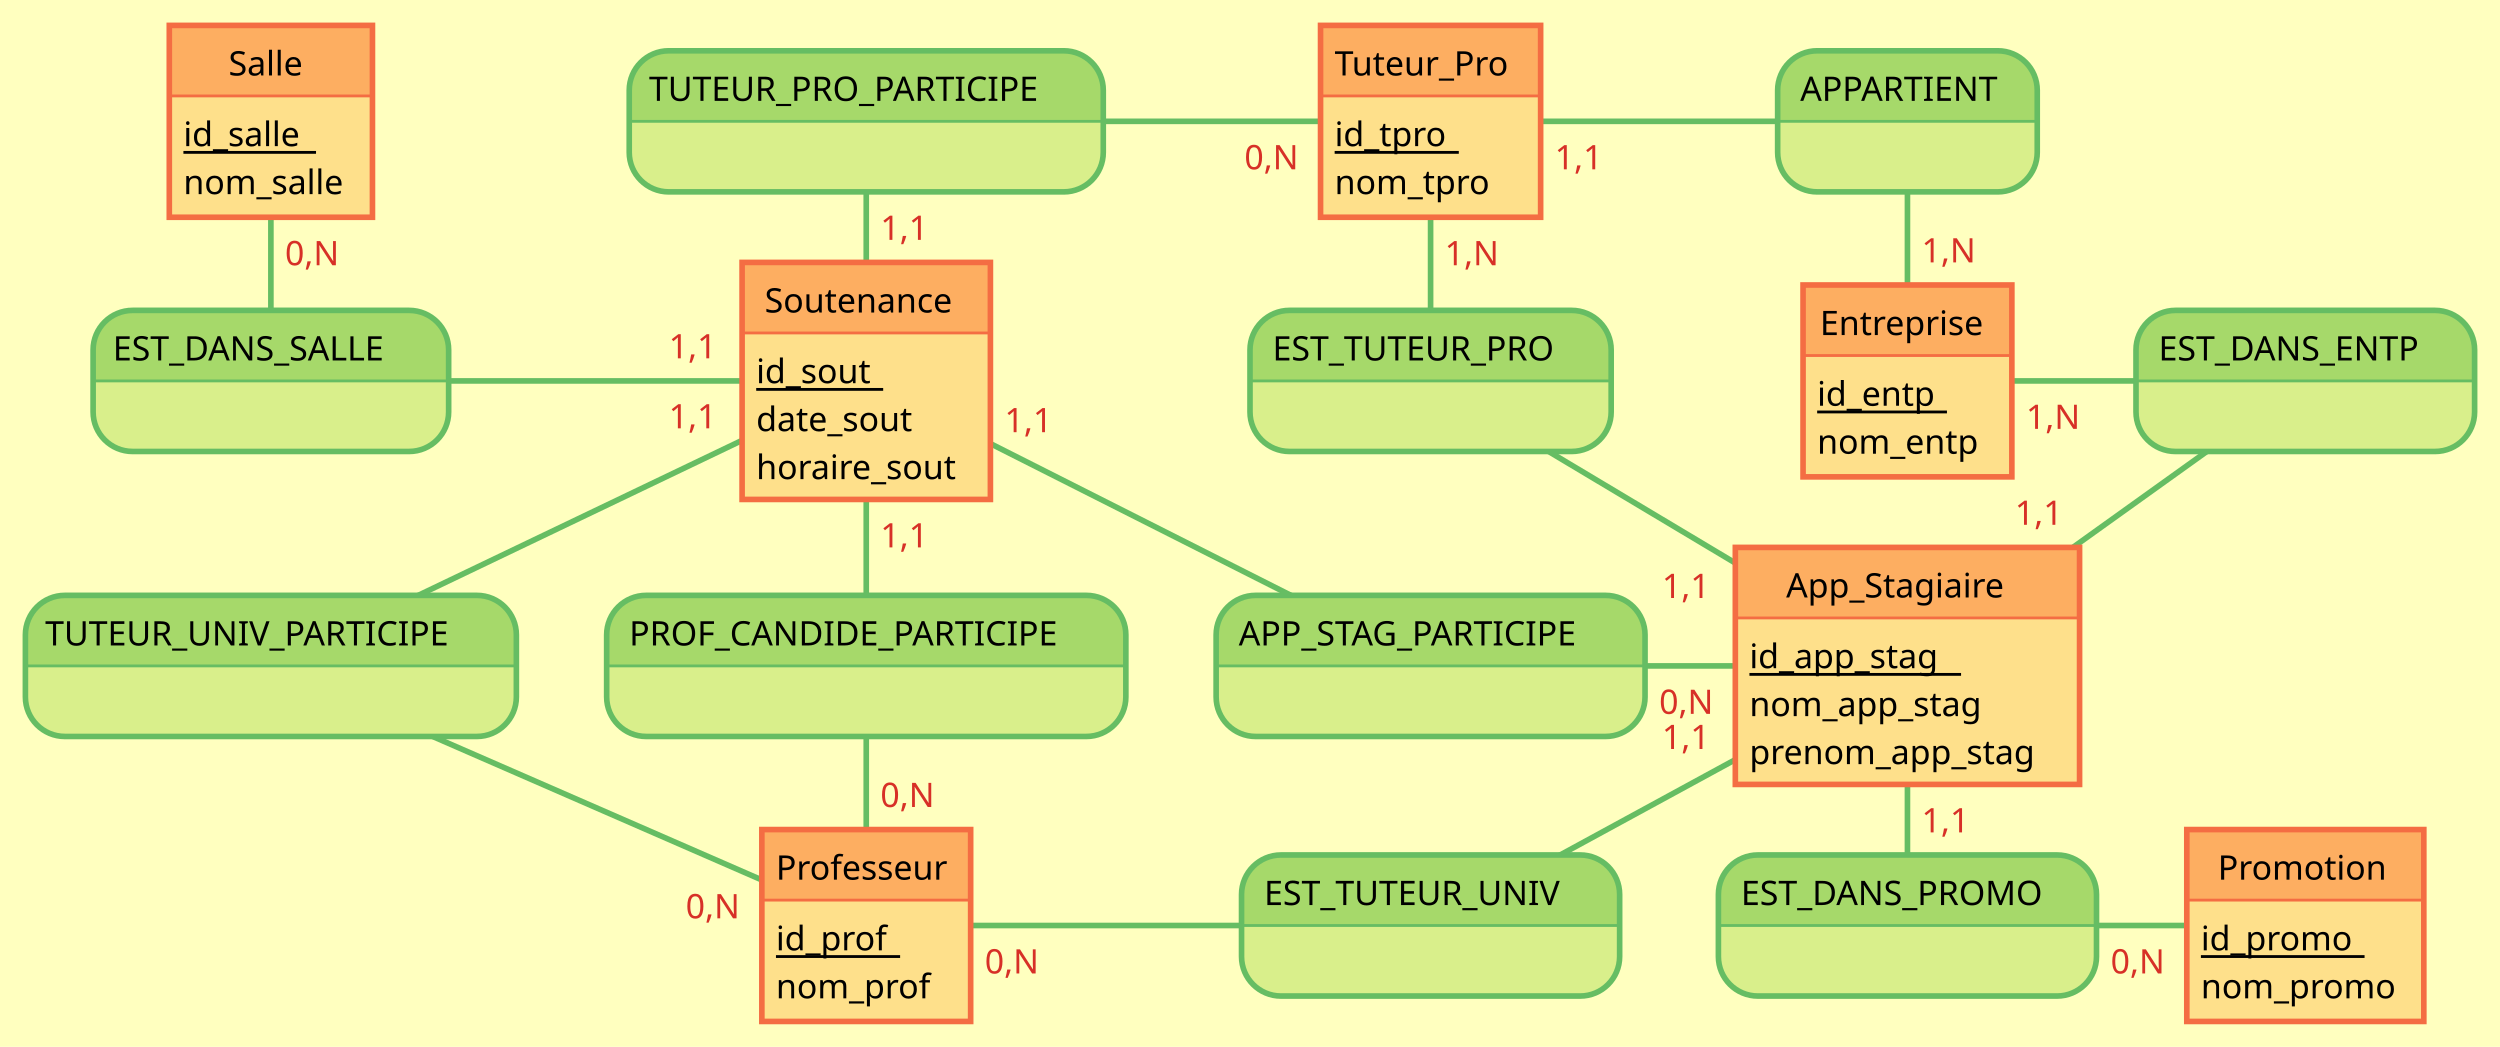
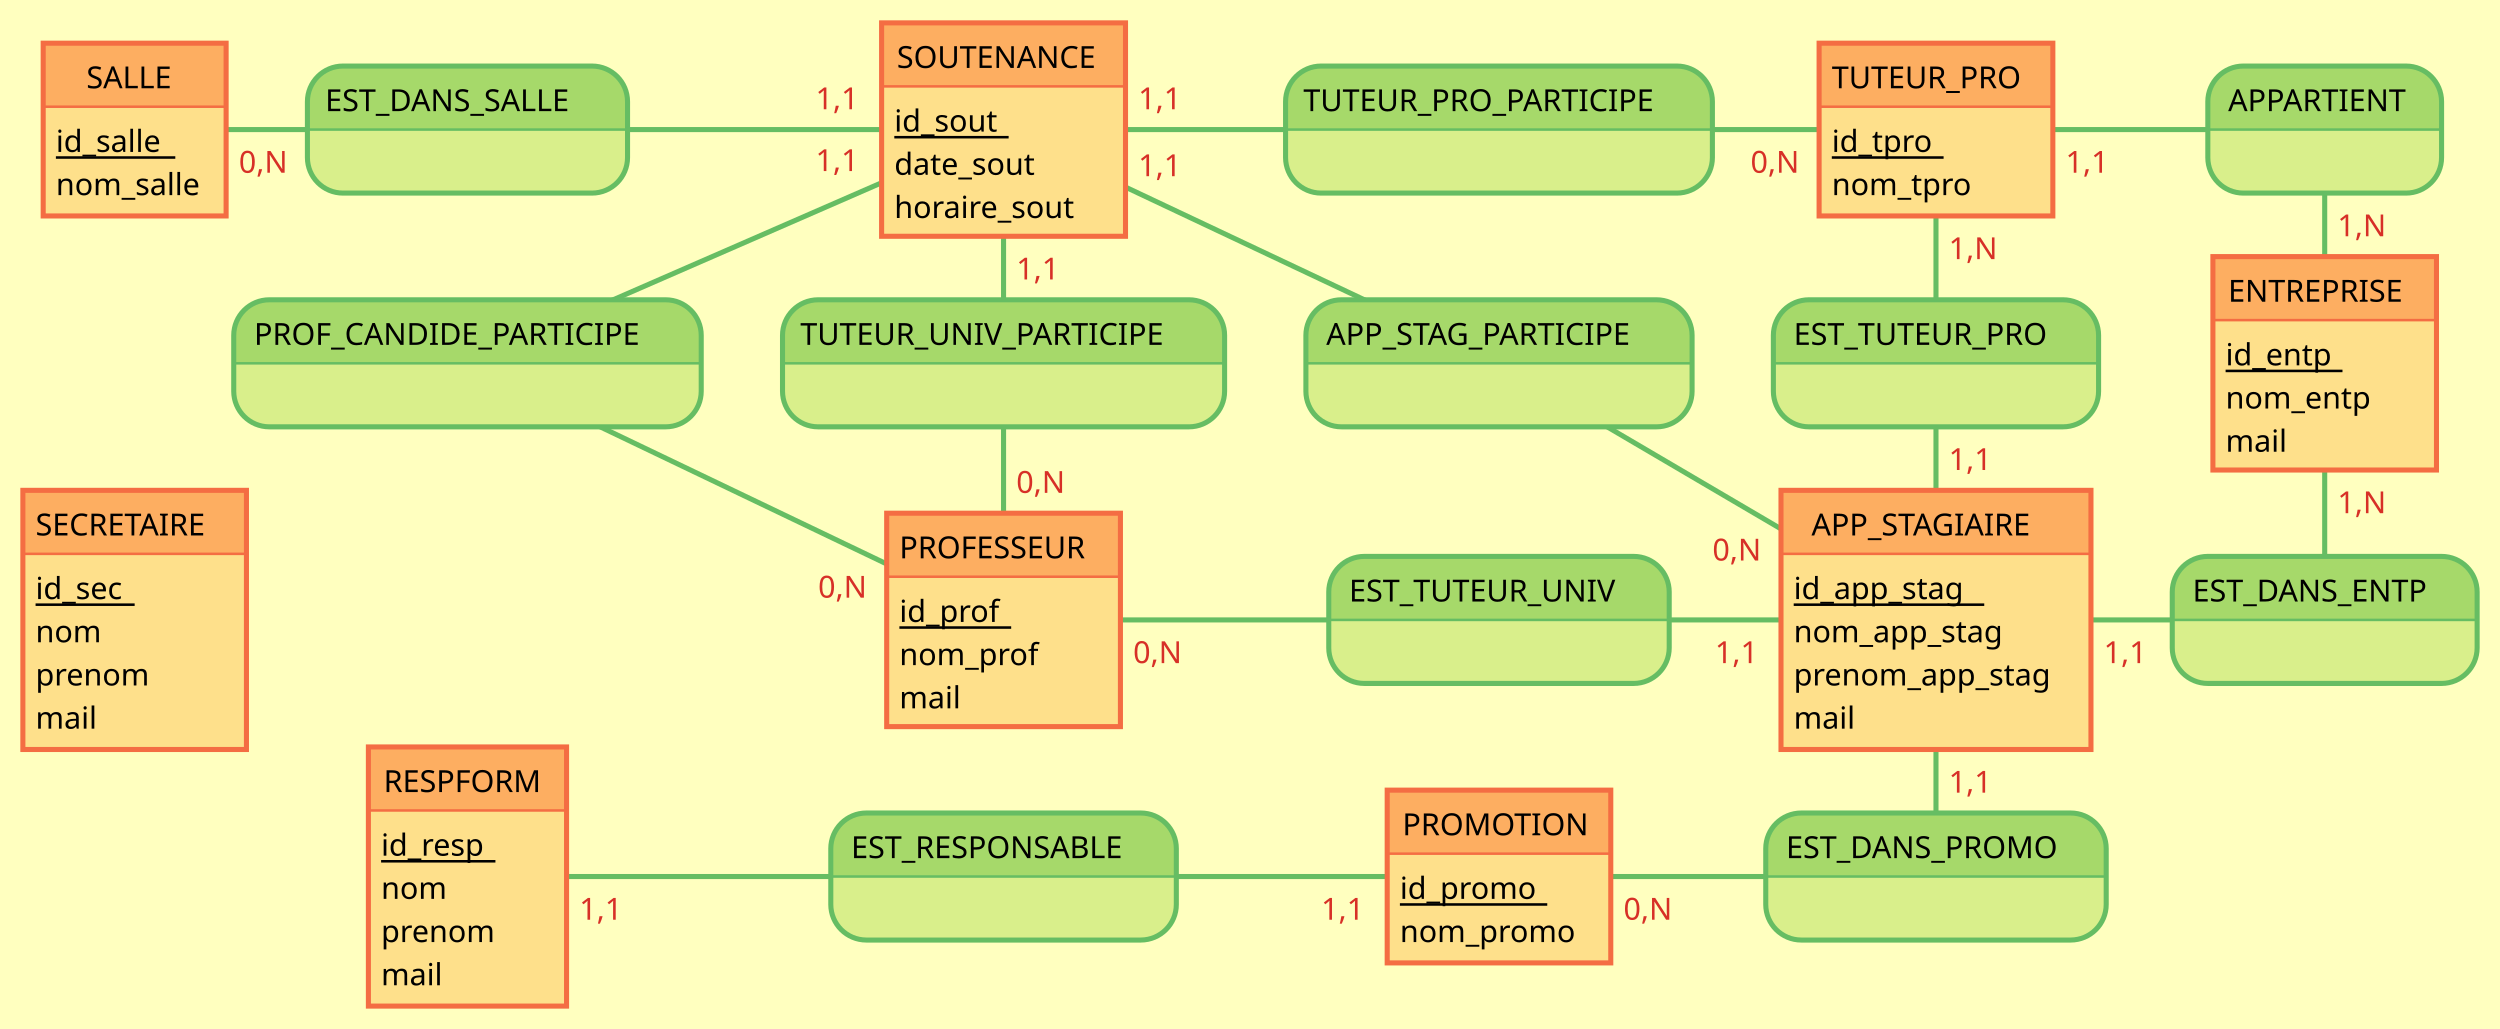
- <svg xmlns="http://www.w3.org/2000/svg" width="886" height="371" viewBox="0 0 886 371">
-   <rect x="0" y="0" width="886" height="371" fill="#ffffbf" stroke="none" stroke-width="0" />
-   <g>
-     <line x1="507" y1="43" x2="307" y2="43" stroke="#66bd63" stroke-width="2" />
-     <line x1="307" y1="135" x2="307" y2="43" stroke="#66bd63" stroke-width="2" />
-     <g>
-       <path d="M377 18 a14 14 90 0 1 14 14 V43 h-168 V32 a14 14 90 0 1 14 -14" fill="#a6d96a" stroke="#a6d96a" stroke-width="0" />
-       <path d="M391 43 v11 a14 14 90 0 1 -14 14 H237 a14 14 90 0 1 -14 -14 V43 H168" fill="#d9ef8b" stroke="#d9ef8b" stroke-width="0" />
-       <rect x="223" y="18" width="168" height="50" fill="none" rx="14" stroke="#66bd63" stroke-width="2" />
-       <line x1="223" y1="43" x2="391" y2="43" stroke="#66bd63" stroke-width="1" />
-       <text x="230" y="35.75" fill="#000000" font-family="Verdana" font-size="12">TUTEUR_PRO_PARTICIPE</text>
-     </g>
-     <text x="441" y="60" fill="#d73027" font-family="Verdana" font-size="12">0,N</text>
-     <text x="312" y="85" fill="#d73027" font-family="Verdana" font-size="12">1,1</text>
-   </g>
-   <g>
-     <line x1="507" y1="43" x2="676" y2="43" stroke="#66bd63" stroke-width="2" />
-     <line x1="676" y1="135" x2="676" y2="43" stroke="#66bd63" stroke-width="2" />
-     <g>
-       <path d="M708 18 a14 14 90 0 1 14 14 V43 h-92 V32 a14 14 90 0 1 14 -14" fill="#a6d96a" stroke="#a6d96a" stroke-width="0" />
-       <path d="M722 43 v11 a14 14 90 0 1 -14 14 H644 a14 14 90 0 1 -14 -14 V43 H92" fill="#d9ef8b" stroke="#d9ef8b" stroke-width="0" />
-       <rect x="630" y="18" width="92" height="50" fill="none" rx="14" stroke="#66bd63" stroke-width="2" />
-       <line x1="630" y1="43" x2="722" y2="43" stroke="#66bd63" stroke-width="1" />
-       <text x="638" y="35.75" fill="#000000" font-family="Verdana" font-size="12">APPARTIENT</text>
-     </g>
-     <text x="551" y="60" fill="#d73027" font-family="Verdana" font-size="12">1,1</text>
-     <text x="681" y="93" fill="#d73027" font-family="Verdana" font-size="12">1,N</text>
-   </g>
-   <g>
-     <line x1="307" y1="135" x2="96" y2="135" stroke="#66bd63" stroke-width="2" />
-     <line x1="96" y1="43" x2="96" y2="135" stroke="#66bd63" stroke-width="2" />
-     <g>
-       <path d="M145 110 a14 14 90 0 1 14 14 V135 h-126 V124 a14 14 90 0 1 14 -14" fill="#a6d96a" stroke="#a6d96a" stroke-width="0" />
-       <path d="M159 135 v11 a14 14 90 0 1 -14 14 H47 a14 14 90 0 1 -14 -14 V135 H126" fill="#d9ef8b" stroke="#d9ef8b" stroke-width="0" />
-       <rect x="33" y="110" width="126" height="50" fill="none" rx="14" stroke="#66bd63" stroke-width="2" />
-       <line x1="33" y1="135" x2="159" y2="135" stroke="#66bd63" stroke-width="1" />
-       <text x="40" y="127.75" fill="#000000" font-family="Verdana" font-size="12">EST_DANS_SALLE</text>
-     </g>
-     <text x="237" y="127" fill="#d73027" font-family="Verdana" font-size="12">1,1</text>
-     <text x="101" y="94" fill="#d73027" font-family="Verdana" font-size="12">0,N</text>
-   </g>
-   <g>
-     <line x1="676" y1="236" x2="507" y2="135" stroke="#66bd63" stroke-width="2" />
-     <line x1="507" y1="43" x2="507" y2="135" stroke="#66bd63" stroke-width="2" />
-     <g>
-       <path d="M557 110 a14 14 90 0 1 14 14 V135 h-128 V124 a14 14 90 0 1 14 -14" fill="#a6d96a" stroke="#a6d96a" stroke-width="0" />
-       <path d="M571 135 v11 a14 14 90 0 1 -14 14 H457 a14 14 90 0 1 -14 -14 V135 H128" fill="#d9ef8b" stroke="#d9ef8b" stroke-width="0" />
-       <rect x="443" y="110" width="128" height="50" fill="none" rx="14" stroke="#66bd63" stroke-width="2" />
-       <line x1="443" y1="135" x2="571" y2="135" stroke="#66bd63" stroke-width="1" />
-       <text x="451" y="127.75" fill="#000000" font-family="Verdana" font-size="12">EST_TUTEUR_PRO</text>
-     </g>
-     <text x="589" y="211.92" fill="#d73027" font-family="Verdana" font-size="12">1,1</text>
-     <text x="512" y="94" fill="#d73027" font-family="Verdana" font-size="12">1,N</text>
-   </g>
-   <g>
-     <line x1="676" y1="236" x2="817" y2="135" stroke="#66bd63" stroke-width="2" />
-     <line x1="676" y1="135" x2="817" y2="135" stroke="#66bd63" stroke-width="2" />
-     <g>
-       <path d="M863 110 a14 14 90 0 1 14 14 V135 h-120 V124 a14 14 90 0 1 14 -14" fill="#a6d96a" stroke="#a6d96a" stroke-width="0" />
-       <path d="M877 135 v11 a14 14 90 0 1 -14 14 H771 a14 14 90 0 1 -14 -14 V135 H120" fill="#d9ef8b" stroke="#d9ef8b" stroke-width="0" />
-       <rect x="757" y="110" width="120" height="50" fill="none" rx="14" stroke="#66bd63" stroke-width="2" />
-       <line x1="757" y1="135" x2="877" y2="135" stroke="#66bd63" stroke-width="1" />
-       <text x="765" y="127.75" fill="#000000" font-family="Verdana" font-size="12">EST_DANS_ENTP</text>
-     </g>
-     <text x="714.07" y="186" fill="#d73027" font-family="Verdana" font-size="12">1,1</text>
-     <text x="718" y="152" fill="#d73027" font-family="Verdana" font-size="12">1,N</text>
-   </g>
-   <g>
-     <line x1="307" y1="328" x2="96" y2="236" stroke="#66bd63" stroke-width="2" />
-     <line x1="307" y1="135" x2="96" y2="236" stroke="#66bd63" stroke-width="2" />
-     <g>
-       <path d="M169 211 a14 14 90 0 1 14 14 V236 h-174 V225 a14 14 90 0 1 14 -14" fill="#a6d96a" stroke="#a6d96a" stroke-width="0" />
-       <path d="M183 236 v11 a14 14 90 0 1 -14 14 H23 a14 14 90 0 1 -14 -14 V236 H174" fill="#d9ef8b" stroke="#d9ef8b" stroke-width="0" />
-       <rect x="9" y="211" width="174" height="50" fill="none" rx="14" stroke="#66bd63" stroke-width="2" />
-       <line x1="9" y1="236" x2="183" y2="236" stroke="#66bd63" stroke-width="1" />
-       <text x="16" y="228.75" fill="#000000" font-family="Verdana" font-size="12">TUTEUR_UNIV_PARTICIPE</text>
-     </g>
-     <text x="243" y="325.45" fill="#d73027" font-family="Verdana" font-size="12">0,N</text>
-     <text x="237" y="151.81" fill="#d73027" font-family="Verdana" font-size="12">1,1</text>
-   </g>
-   <g>
-     <line x1="307" y1="328" x2="307" y2="236" stroke="#66bd63" stroke-width="2" />
-     <line x1="307" y1="135" x2="307" y2="236" stroke="#66bd63" stroke-width="2" />
-     <g>
-       <path d="M385 211 a14 14 90 0 1 14 14 V236 h-184 V225 a14 14 90 0 1 14 -14" fill="#a6d96a" stroke="#a6d96a" stroke-width="0" />
-       <path d="M399 236 v11 a14 14 90 0 1 -14 14 H229 a14 14 90 0 1 -14 -14 V236 H184" fill="#d9ef8b" stroke="#d9ef8b" stroke-width="0" />
-       <rect x="215" y="211" width="184" height="50" fill="none" rx="14" stroke="#66bd63" stroke-width="2" />
-       <line x1="215" y1="236" x2="399" y2="236" stroke="#66bd63" stroke-width="1" />
-       <text x="223" y="228.75" fill="#000000" font-family="Verdana" font-size="12">PROF_CANDIDE_PARTICIPE</text>
-     </g>
-     <text x="312" y="286" fill="#d73027" font-family="Verdana" font-size="12">0,N</text>
-     <text x="312" y="194" fill="#d73027" font-family="Verdana" font-size="12">1,1</text>
-   </g>
-   <g>
-     <line x1="676" y1="236" x2="507" y2="236" stroke="#66bd63" stroke-width="2" />
-     <line x1="307" y1="135" x2="507" y2="236" stroke="#66bd63" stroke-width="2" />
-     <g>
-       <path d="M569 211 a14 14 90 0 1 14 14 V236 h-152 V225 a14 14 90 0 1 14 -14" fill="#a6d96a" stroke="#a6d96a" stroke-width="0" />
-       <path d="M583 236 v11 a14 14 90 0 1 -14 14 H445 a14 14 90 0 1 -14 -14 V236 H152" fill="#d9ef8b" stroke="#d9ef8b" stroke-width="0" />
-       <rect x="431" y="211" width="152" height="50" fill="none" rx="14" stroke="#66bd63" stroke-width="2" />
-       <line x1="431" y1="236" x2="583" y2="236" stroke="#66bd63" stroke-width="1" />
-       <text x="439" y="228.75" fill="#000000" font-family="Verdana" font-size="12">APP_STAG_PARTICIPE</text>
-     </g>
-     <text x="588" y="253" fill="#d73027" font-family="Verdana" font-size="12">0,N</text>
-     <text x="356" y="153.17" fill="#d73027" font-family="Verdana" font-size="12">1,1</text>
-   </g>
-   <g>
-     <line x1="307" y1="328" x2="507" y2="328" stroke="#66bd63" stroke-width="2" />
-     <line x1="676" y1="236" x2="507" y2="328" stroke="#66bd63" stroke-width="2" />
-     <g>
-       <path d="M560 303 a14 14 90 0 1 14 14 V328 h-134 V317 a14 14 90 0 1 14 -14" fill="#a6d96a" stroke="#a6d96a" stroke-width="0" />
-       <path d="M574 328 v11 a14 14 90 0 1 -14 14 H454 a14 14 90 0 1 -14 -14 V328 H134" fill="#d9ef8b" stroke="#d9ef8b" stroke-width="0" />
-       <rect x="440" y="303" width="134" height="50" fill="none" rx="14" stroke="#66bd63" stroke-width="2" />
-       <line x1="440" y1="328" x2="574" y2="328" stroke="#66bd63" stroke-width="1" />
-       <text x="448" y="320.75" fill="#000000" font-family="Verdana" font-size="12">EST_TUTEUR_UNIV</text>
-     </g>
-     <text x="349" y="345" fill="#d73027" font-family="Verdana" font-size="12">0,N</text>
-     <text x="589" y="265.45" fill="#d73027" font-family="Verdana" font-size="12">1,1</text>
-   </g>
-   <g>
-     <line x1="676" y1="236" x2="676" y2="328" stroke="#66bd63" stroke-width="2" />
-     <line x1="817" y1="328" x2="676" y2="328" stroke="#66bd63" stroke-width="2" />
-     <g>
-       <path d="M729 303 a14 14 90 0 1 14 14 V328 h-134 V317 a14 14 90 0 1 14 -14" fill="#a6d96a" stroke="#a6d96a" stroke-width="0" />
-       <path d="M743 328 v11 a14 14 90 0 1 -14 14 H623 a14 14 90 0 1 -14 -14 V328 H134" fill="#d9ef8b" stroke="#d9ef8b" stroke-width="0" />
-       <rect x="609" y="303" width="134" height="50" fill="none" rx="14" stroke="#66bd63" stroke-width="2" />
-       <line x1="609" y1="328" x2="743" y2="328" stroke="#66bd63" stroke-width="1" />
-       <text x="617" y="320.75" fill="#000000" font-family="Verdana" font-size="12">EST_DANS_PROMO</text>
-     </g>
-     <text x="681" y="295" fill="#d73027" font-family="Verdana" font-size="12">1,1</text>
-     <text x="748" y="345" fill="#d73027" font-family="Verdana" font-size="12">0,N</text>
-   </g>
-   <g>
-     <g>
-       <rect x="60" y="9" width="72" height="25" fill="#fdae61" stroke="none" stroke-width="0" opacity="1" />
-       <rect x="60" y="34" width="72" height="43" fill="#fee08b" stroke="none" stroke-width="0" opacity="1" />
-       <rect x="60" y="9" width="72" height="68" fill="none" stroke="#f46d43" stroke-width="2" opacity="1" />
-       <line x1="60" y1="34" x2="132" y2="34" stroke="#f46d43" stroke-width="1" />
-     </g>
-     <text x="81" y="26.75" fill="#000000" font-family="Verdana" font-size="12">Salle</text>
-     <text x="65" y="51.8" fill="#000000" font-family="Verdana" font-size="12">id_salle</text>
-     <line x1="65" y1="54" x2="112" y2="54" stroke="#000000" stroke-width="1" />
-     <text x="65" y="68.8" fill="#000000" font-family="Verdana" font-size="12">nom_salle</text>
-   </g>
-   <g>
-     <g>
-       <rect x="468" y="9" width="78" height="25" fill="#fdae61" stroke="none" stroke-width="0" opacity="1" />
-       <rect x="468" y="34" width="78" height="43" fill="#fee08b" stroke="none" stroke-width="0" opacity="1" />
-       <rect x="468" y="9" width="78" height="68" fill="none" stroke="#f46d43" stroke-width="2" opacity="1" />
-       <line x1="468" y1="34" x2="546" y2="34" stroke="#f46d43" stroke-width="1" />
-     </g>
-     <text x="473" y="26.75" fill="#000000" font-family="Verdana" font-size="12">Tuteur_Pro</text>
-     <text x="473" y="51.8" fill="#000000" font-family="Verdana" font-size="12">id_tpro</text>
-     <line x1="473" y1="54" x2="517" y2="54" stroke="#000000" stroke-width="1" />
-     <text x="473" y="68.8" fill="#000000" font-family="Verdana" font-size="12">nom_tpro</text>
-   </g>
-   <g>
-     <g>
-       <rect x="263" y="93" width="88" height="25" fill="#fdae61" stroke="none" stroke-width="0" opacity="1" />
-       <rect x="263" y="118" width="88" height="59" fill="#fee08b" stroke="none" stroke-width="0" opacity="1" />
-       <rect x="263" y="93" width="88" height="84" fill="none" stroke="#f46d43" stroke-width="2" opacity="1" />
-       <line x1="263" y1="118" x2="351" y2="118" stroke="#f46d43" stroke-width="1" />
-     </g>
-     <text x="271" y="110.75" fill="#000000" font-family="Verdana" font-size="12">Soutenance</text>
-     <text x="268" y="135.8" fill="#000000" font-family="Verdana" font-size="12">id_sout</text>
-     <line x1="268" y1="138" x2="313" y2="138" stroke="#000000" stroke-width="1" />
-     <text x="268" y="152.8" fill="#000000" font-family="Verdana" font-size="12">date_sout</text>
-     <text x="268" y="169.8" fill="#000000" font-family="Verdana" font-size="12">horaire_sout</text>
-   </g>
-   <g>
-     <g>
-       <rect x="639" y="101" width="74" height="25" fill="#fdae61" stroke="none" stroke-width="0" opacity="1" />
-       <rect x="639" y="126" width="74" height="43" fill="#fee08b" stroke="none" stroke-width="0" opacity="1" />
-       <rect x="639" y="101" width="74" height="68" fill="none" stroke="#f46d43" stroke-width="2" opacity="1" />
-       <line x1="639" y1="126" x2="713" y2="126" stroke="#f46d43" stroke-width="1" />
-     </g>
-     <text x="645" y="118.75" fill="#000000" font-family="Verdana" font-size="12">Entreprise</text>
-     <text x="644" y="143.8" fill="#000000" font-family="Verdana" font-size="12">id_entp</text>
-     <line x1="644" y1="146" x2="690" y2="146" stroke="#000000" stroke-width="1" />
-     <text x="644" y="160.8" fill="#000000" font-family="Verdana" font-size="12">nom_entp</text>
-   </g>
-   <g>
-     <g>
-       <rect x="615" y="194" width="122" height="25" fill="#fdae61" stroke="none" stroke-width="0" opacity="1" />
-       <rect x="615" y="219" width="122" height="59" fill="#fee08b" stroke="none" stroke-width="0" opacity="1" />
-       <rect x="615" y="194" width="122" height="84" fill="none" stroke="#f46d43" stroke-width="2" opacity="1" />
-       <line x1="615" y1="219" x2="737" y2="219" stroke="#f46d43" stroke-width="1" />
-     </g>
-     <text x="633" y="211.75" fill="#000000" font-family="Verdana" font-size="12">App_Stagiaire</text>
-     <text x="620" y="236.8" fill="#000000" font-family="Verdana" font-size="12">id_app_stag</text>
-     <line x1="620" y1="239" x2="695" y2="239" stroke="#000000" stroke-width="1" />
-     <text x="620" y="253.8" fill="#000000" font-family="Verdana" font-size="12">nom_app_stag</text>
-     <text x="620" y="270.8" fill="#000000" font-family="Verdana" font-size="12">prenom_app_stag</text>
-   </g>
-   <g>
-     <g>
-       <rect x="270" y="294" width="74" height="25" fill="#fdae61" stroke="none" stroke-width="0" opacity="1" />
-       <rect x="270" y="319" width="74" height="43" fill="#fee08b" stroke="none" stroke-width="0" opacity="1" />
-       <rect x="270" y="294" width="74" height="68" fill="none" stroke="#f46d43" stroke-width="2" opacity="1" />
-       <line x1="270" y1="319" x2="344" y2="319" stroke="#f46d43" stroke-width="1" />
-     </g>
-     <text x="275" y="311.75" fill="#000000" font-family="Verdana" font-size="12">Professeur</text>
-     <text x="275" y="336.8" fill="#000000" font-family="Verdana" font-size="12">id_prof</text>
-     <line x1="275" y1="339" x2="319" y2="339" stroke="#000000" stroke-width="1" />
-     <text x="275" y="353.8" fill="#000000" font-family="Verdana" font-size="12">nom_prof</text>
-   </g>
-   <g>
-     <g>
-       <rect x="775" y="294" width="84" height="25" fill="#fdae61" stroke="none" stroke-width="0" opacity="1" />
-       <rect x="775" y="319" width="84" height="43" fill="#fee08b" stroke="none" stroke-width="0" opacity="1" />
-       <rect x="775" y="294" width="84" height="68" fill="none" stroke="#f46d43" stroke-width="2" opacity="1" />
-       <line x1="775" y1="319" x2="859" y2="319" stroke="#f46d43" stroke-width="1" />
-     </g>
-     <text x="786" y="311.75" fill="#000000" font-family="Verdana" font-size="12">Promotion</text>
-     <text x="780" y="336.8" fill="#000000" font-family="Verdana" font-size="12">id_promo</text>
-     <line x1="780" y1="339" x2="838" y2="339" stroke="#000000" stroke-width="1" />
-     <text x="780" y="353.8" fill="#000000" font-family="Verdana" font-size="12">nom_promo</text>
+ <svg xmlns="http://www.w3.org/2000/svg" width="984" height="405" viewBox="0 0 984 405">
+   <rect x="0" y="0" width="984" height="405" fill="#ffffbf" stroke="none" stroke-width="0" />
+   <g>
+     <line x1="395" y1="51" x2="184" y2="51" stroke="#66bd63" stroke-width="2" />
+     <line x1="53" y1="51" x2="184" y2="51" stroke="#66bd63" stroke-width="2" />
+     <g>
+       <path d="M233 26 a14 14 90 0 1 14 14 V51 h-126 V40 a14 14 90 0 1 14 -14" fill="#a6d96a" stroke="#a6d96a" stroke-width="0" />
+       <path d="M247 51 v11 a14 14 90 0 1 -14 14 H135 a14 14 90 0 1 -14 -14 V51 H126" fill="#d9ef8b" stroke="#d9ef8b" stroke-width="0" />
+       <rect x="121" y="26" width="126" height="50" fill="none" rx="14" stroke="#66bd63" stroke-width="2" />
+       <line x1="121" y1="51" x2="247" y2="51" stroke="#66bd63" stroke-width="1" />
+       <text x="128" y="43.75" fill="#000000" font-family="Verdana" font-size="12">EST_DANS_SALLE</text>
+     </g>
+     <text x="321" y="43" fill="#d73027" font-family="Verdana" font-size="12">1,1</text>
+     <text x="94" y="68" fill="#d73027" font-family="Verdana" font-size="12">0,N</text>
+   </g>
+   <g>
+     <line x1="762" y1="51" x2="590" y2="51" stroke="#66bd63" stroke-width="2" />
+     <line x1="395" y1="51" x2="590" y2="51" stroke="#66bd63" stroke-width="2" />
+     <g>
+       <path d="M660 26 a14 14 90 0 1 14 14 V51 h-168 V40 a14 14 90 0 1 14 -14" fill="#a6d96a" stroke="#a6d96a" stroke-width="0" />
+       <path d="M674 51 v11 a14 14 90 0 1 -14 14 H520 a14 14 90 0 1 -14 -14 V51 H168" fill="#d9ef8b" stroke="#d9ef8b" stroke-width="0" />
+       <rect x="506" y="26" width="168" height="50" fill="none" rx="14" stroke="#66bd63" stroke-width="2" />
+       <line x1="506" y1="51" x2="674" y2="51" stroke="#66bd63" stroke-width="1" />
+       <text x="513" y="43.75" fill="#000000" font-family="Verdana" font-size="12">TUTEUR_PRO_PARTICIPE</text>
+     </g>
+     <text x="689" y="68" fill="#d73027" font-family="Verdana" font-size="12">0,N</text>
+     <text x="448" y="43" fill="#d73027" font-family="Verdana" font-size="12">1,1</text>
+   </g>
+   <g>
+     <line x1="762" y1="51" x2="915" y2="51" stroke="#66bd63" stroke-width="2" />
+     <line x1="915" y1="143" x2="915" y2="51" stroke="#66bd63" stroke-width="2" />
+     <g>
+       <path d="M947 26 a14 14 90 0 1 14 14 V51 h-92 V40 a14 14 90 0 1 14 -14" fill="#a6d96a" stroke="#a6d96a" stroke-width="0" />
+       <path d="M961 51 v11 a14 14 90 0 1 -14 14 H883 a14 14 90 0 1 -14 -14 V51 H92" fill="#d9ef8b" stroke="#d9ef8b" stroke-width="0" />
+       <rect x="869" y="26" width="92" height="50" fill="none" rx="14" stroke="#66bd63" stroke-width="2" />
+       <line x1="869" y1="51" x2="961" y2="51" stroke="#66bd63" stroke-width="1" />
+       <text x="877" y="43.75" fill="#000000" font-family="Verdana" font-size="12">APPARTIENT</text>
+     </g>
+     <text x="813" y="68" fill="#d73027" font-family="Verdana" font-size="12">1,1</text>
+     <text x="920" y="93" fill="#d73027" font-family="Verdana" font-size="12">1,N</text>
+   </g>
+   <g>
+     <line x1="395" y1="244" x2="184" y2="143" stroke="#66bd63" stroke-width="2" />
+     <line x1="395" y1="51" x2="184" y2="143" stroke="#66bd63" stroke-width="2" />
+     <g>
+       <path d="M262 118 a14 14 90 0 1 14 14 V143 h-184 V132 a14 14 90 0 1 14 -14" fill="#a6d96a" stroke="#a6d96a" stroke-width="0" />
+       <path d="M276 143 v11 a14 14 90 0 1 -14 14 H106 a14 14 90 0 1 -14 -14 V143 H184" fill="#d9ef8b" stroke="#d9ef8b" stroke-width="0" />
+       <rect x="92" y="118" width="184" height="50" fill="none" rx="14" stroke="#66bd63" stroke-width="2" />
+       <line x1="92" y1="143" x2="276" y2="143" stroke="#66bd63" stroke-width="1" />
+       <text x="100" y="135.75" fill="#000000" font-family="Verdana" font-size="12">PROF_CANDIDE_PARTICIPE</text>
+     </g>
+     <text x="322" y="235.24" fill="#d73027" font-family="Verdana" font-size="12">0,N</text>
+     <text x="321" y="67.34" fill="#d73027" font-family="Verdana" font-size="12">1,1</text>
+   </g>
+   <g>
+     <line x1="395" y1="244" x2="395" y2="143" stroke="#66bd63" stroke-width="2" />
+     <line x1="395" y1="51" x2="395" y2="143" stroke="#66bd63" stroke-width="2" />
+     <g>
+       <path d="M468 118 a14 14 90 0 1 14 14 V143 h-174 V132 a14 14 90 0 1 14 -14" fill="#a6d96a" stroke="#a6d96a" stroke-width="0" />
+       <path d="M482 143 v11 a14 14 90 0 1 -14 14 H322 a14 14 90 0 1 -14 -14 V143 H174" fill="#d9ef8b" stroke="#d9ef8b" stroke-width="0" />
+       <rect x="308" y="118" width="174" height="50" fill="none" rx="14" stroke="#66bd63" stroke-width="2" />
+       <line x1="308" y1="143" x2="482" y2="143" stroke="#66bd63" stroke-width="1" />
+       <text x="315" y="135.75" fill="#000000" font-family="Verdana" font-size="12">TUTEUR_UNIV_PARTICIPE</text>
+     </g>
+     <text x="400" y="194" fill="#d73027" font-family="Verdana" font-size="12">0,N</text>
+     <text x="400" y="110" fill="#d73027" font-family="Verdana" font-size="12">1,1</text>
+   </g>
+   <g>
+     <line x1="762" y1="244" x2="590" y2="143" stroke="#66bd63" stroke-width="2" />
+     <line x1="395" y1="51" x2="590" y2="143" stroke="#66bd63" stroke-width="2" />
+     <g>
+       <path d="M652 118 a14 14 90 0 1 14 14 V143 h-152 V132 a14 14 90 0 1 14 -14" fill="#a6d96a" stroke="#a6d96a" stroke-width="0" />
+       <path d="M666 143 v11 a14 14 90 0 1 -14 14 H528 a14 14 90 0 1 -14 -14 V143 H152" fill="#d9ef8b" stroke="#d9ef8b" stroke-width="0" />
+       <rect x="514" y="118" width="152" height="50" fill="none" rx="14" stroke="#66bd63" stroke-width="2" />
+       <line x1="514" y1="143" x2="666" y2="143" stroke="#66bd63" stroke-width="1" />
+       <text x="522" y="135.75" fill="#000000" font-family="Verdana" font-size="12">APP_STAG_PARTICIPE</text>
+     </g>
+     <text x="674" y="220.63" fill="#d73027" font-family="Verdana" font-size="12">0,N</text>
+     <text x="448" y="69.34" fill="#d73027" font-family="Verdana" font-size="12">1,1</text>
+   </g>
+   <g>
+     <line x1="762" y1="244" x2="762" y2="143" stroke="#66bd63" stroke-width="2" />
+     <line x1="762" y1="51" x2="762" y2="143" stroke="#66bd63" stroke-width="2" />
+     <g>
+       <path d="M812 118 a14 14 90 0 1 14 14 V143 h-128 V132 a14 14 90 0 1 14 -14" fill="#a6d96a" stroke="#a6d96a" stroke-width="0" />
+       <path d="M826 143 v11 a14 14 90 0 1 -14 14 H712 a14 14 90 0 1 -14 -14 V143 H128" fill="#d9ef8b" stroke="#d9ef8b" stroke-width="0" />
+       <rect x="698" y="118" width="128" height="50" fill="none" rx="14" stroke="#66bd63" stroke-width="2" />
+       <line x1="698" y1="143" x2="826" y2="143" stroke="#66bd63" stroke-width="1" />
+       <text x="706" y="135.75" fill="#000000" font-family="Verdana" font-size="12">EST_TUTEUR_PRO</text>
+     </g>
+     <text x="767" y="185" fill="#d73027" font-family="Verdana" font-size="12">1,1</text>
+     <text x="767" y="102" fill="#d73027" font-family="Verdana" font-size="12">1,N</text>
+   </g>
+   <g>
+     <line x1="395" y1="244" x2="590" y2="244" stroke="#66bd63" stroke-width="2" />
+     <line x1="762" y1="244" x2="590" y2="244" stroke="#66bd63" stroke-width="2" />
+     <g>
+       <path d="M643 219 a14 14 90 0 1 14 14 V244 h-134 V233 a14 14 90 0 1 14 -14" fill="#a6d96a" stroke="#a6d96a" stroke-width="0" />
+       <path d="M657 244 v11 a14 14 90 0 1 -14 14 H537 a14 14 90 0 1 -14 -14 V244 H134" fill="#d9ef8b" stroke="#d9ef8b" stroke-width="0" />
+       <rect x="523" y="219" width="134" height="50" fill="none" rx="14" stroke="#66bd63" stroke-width="2" />
+       <line x1="523" y1="244" x2="657" y2="244" stroke="#66bd63" stroke-width="1" />
+       <text x="531" y="236.75" fill="#000000" font-family="Verdana" font-size="12">EST_TUTEUR_UNIV</text>
+     </g>
+     <text x="446" y="261" fill="#d73027" font-family="Verdana" font-size="12">0,N</text>
+     <text x="675" y="261" fill="#d73027" font-family="Verdana" font-size="12">1,1</text>
+   </g>
+   <g>
+     <line x1="762" y1="244" x2="915" y2="244" stroke="#66bd63" stroke-width="2" />
+     <line x1="915" y1="143" x2="915" y2="244" stroke="#66bd63" stroke-width="2" />
+     <g>
+       <path d="M961 219 a14 14 90 0 1 14 14 V244 h-120 V233 a14 14 90 0 1 14 -14" fill="#a6d96a" stroke="#a6d96a" stroke-width="0" />
+       <path d="M975 244 v11 a14 14 90 0 1 -14 14 H869 a14 14 90 0 1 -14 -14 V244 H120" fill="#d9ef8b" stroke="#d9ef8b" stroke-width="0" />
+       <rect x="855" y="219" width="120" height="50" fill="none" rx="14" stroke="#66bd63" stroke-width="2" />
+       <line x1="855" y1="244" x2="975" y2="244" stroke="#66bd63" stroke-width="1" />
+       <text x="863" y="236.75" fill="#000000" font-family="Verdana" font-size="12">EST_DANS_ENTP</text>
+     </g>
+     <text x="828" y="261" fill="#d73027" font-family="Verdana" font-size="12">1,1</text>
+     <text x="920" y="202" fill="#d73027" font-family="Verdana" font-size="12">1,N</text>
+   </g>
+   <g>
+     <line x1="590" y1="345" x2="395" y2="345" stroke="#66bd63" stroke-width="2" />
+     <line x1="184" y1="345" x2="395" y2="345" stroke="#66bd63" stroke-width="2" />
+     <g>
+       <path d="M449 320 a14 14 90 0 1 14 14 V345 h-136 V334 a14 14 90 0 1 14 -14" fill="#a6d96a" stroke="#a6d96a" stroke-width="0" />
+       <path d="M463 345 v11 a14 14 90 0 1 -14 14 H341 a14 14 90 0 1 -14 -14 V345 H136" fill="#d9ef8b" stroke="#d9ef8b" stroke-width="0" />
+       <rect x="327" y="320" width="136" height="50" fill="none" rx="14" stroke="#66bd63" stroke-width="2" />
+       <line x1="327" y1="345" x2="463" y2="345" stroke="#66bd63" stroke-width="1" />
+       <text x="335" y="337.75" fill="#000000" font-family="Verdana" font-size="12">EST_RESPONSABLE</text>
+     </g>
+     <text x="520" y="362" fill="#d73027" font-family="Verdana" font-size="12">1,1</text>
+     <text x="228" y="362" fill="#d73027" font-family="Verdana" font-size="12">1,1</text>
+   </g>
+   <g>
+     <line x1="762" y1="244" x2="762" y2="345" stroke="#66bd63" stroke-width="2" />
+     <line x1="590" y1="345" x2="762" y2="345" stroke="#66bd63" stroke-width="2" />
+     <g>
+       <path d="M815 320 a14 14 90 0 1 14 14 V345 h-134 V334 a14 14 90 0 1 14 -14" fill="#a6d96a" stroke="#a6d96a" stroke-width="0" />
+       <path d="M829 345 v11 a14 14 90 0 1 -14 14 H709 a14 14 90 0 1 -14 -14 V345 H134" fill="#d9ef8b" stroke="#d9ef8b" stroke-width="0" />
+       <rect x="695" y="320" width="134" height="50" fill="none" rx="14" stroke="#66bd63" stroke-width="2" />
+       <line x1="695" y1="345" x2="829" y2="345" stroke="#66bd63" stroke-width="1" />
+       <text x="703" y="337.75" fill="#000000" font-family="Verdana" font-size="12">EST_DANS_PROMO</text>
+     </g>
+     <text x="767" y="312" fill="#d73027" font-family="Verdana" font-size="12">1,1</text>
+     <text x="639" y="362" fill="#d73027" font-family="Verdana" font-size="12">0,N</text>
+   </g>
+   <g>
+     <g>
+       <rect x="17" y="17" width="72" height="25" fill="#fdae61" stroke="none" stroke-width="0" opacity="1" />
+       <rect x="17" y="42" width="72" height="43" fill="#fee08b" stroke="none" stroke-width="0" opacity="1" />
+       <rect x="17" y="17" width="72" height="68" fill="none" stroke="#f46d43" stroke-width="2" opacity="1" />
+       <line x1="17" y1="42" x2="89" y2="42" stroke="#f46d43" stroke-width="1" />
+     </g>
+     <text x="34" y="34.75" fill="#000000" font-family="Verdana" font-size="12">SALLE</text>
+     <text x="22" y="59.8" fill="#000000" font-family="Verdana" font-size="12">id_salle</text>
+     <line x1="22" y1="62" x2="69" y2="62" stroke="#000000" stroke-width="1" />
+     <text x="22" y="76.8" fill="#000000" font-family="Verdana" font-size="12">nom_salle</text>
+   </g>
+   <g>
+     <g>
+       <rect x="347" y="9" width="96" height="25" fill="#fdae61" stroke="none" stroke-width="0" opacity="1" />
+       <rect x="347" y="34" width="96" height="59" fill="#fee08b" stroke="none" stroke-width="0" opacity="1" />
+       <rect x="347" y="9" width="96" height="84" fill="none" stroke="#f46d43" stroke-width="2" opacity="1" />
+       <line x1="347" y1="34" x2="443" y2="34" stroke="#f46d43" stroke-width="1" />
+     </g>
+     <text x="353" y="26.75" fill="#000000" font-family="Verdana" font-size="12">SOUTENANCE</text>
+     <text x="352" y="51.8" fill="#000000" font-family="Verdana" font-size="12">id_sout</text>
+     <line x1="352" y1="54" x2="397" y2="54" stroke="#000000" stroke-width="1" />
+     <text x="352" y="68.8" fill="#000000" font-family="Verdana" font-size="12">date_sout</text>
+     <text x="352" y="85.8" fill="#000000" font-family="Verdana" font-size="12">horaire_sout</text>
+   </g>
+   <g>
+     <g>
+       <rect x="716" y="17" width="92" height="25" fill="#fdae61" stroke="none" stroke-width="0" opacity="1" />
+       <rect x="716" y="42" width="92" height="43" fill="#fee08b" stroke="none" stroke-width="0" opacity="1" />
+       <rect x="716" y="17" width="92" height="68" fill="none" stroke="#f46d43" stroke-width="2" opacity="1" />
+       <line x1="716" y1="42" x2="808" y2="42" stroke="#f46d43" stroke-width="1" />
+     </g>
+     <text x="721" y="34.75" fill="#000000" font-family="Verdana" font-size="12">TUTEUR_PRO</text>
+     <text x="721" y="59.8" fill="#000000" font-family="Verdana" font-size="12">id_tpro</text>
+     <line x1="721" y1="62" x2="765" y2="62" stroke="#000000" stroke-width="1" />
+     <text x="721" y="76.8" fill="#000000" font-family="Verdana" font-size="12">nom_tpro</text>
+   </g>
+   <g>
+     <g>
+       <rect x="871" y="101" width="88" height="25" fill="#fdae61" stroke="none" stroke-width="0" opacity="1" />
+       <rect x="871" y="126" width="88" height="59" fill="#fee08b" stroke="none" stroke-width="0" opacity="1" />
+       <rect x="871" y="101" width="88" height="84" fill="none" stroke="#f46d43" stroke-width="2" opacity="1" />
+       <line x1="871" y1="126" x2="959" y2="126" stroke="#f46d43" stroke-width="1" />
+     </g>
+     <text x="877" y="118.75" fill="#000000" font-family="Verdana" font-size="12">ENTREPRISE</text>
+     <text x="876" y="143.8" fill="#000000" font-family="Verdana" font-size="12">id_entp</text>
+     <line x1="876" y1="146" x2="922" y2="146" stroke="#000000" stroke-width="1" />
+     <text x="876" y="160.8" fill="#000000" font-family="Verdana" font-size="12">nom_entp</text>
+     <text x="876" y="177.8" fill="#000000" font-family="Verdana" font-size="12">mail</text>
+   </g>
+   <g>
+     <g>
+       <rect x="9" y="193" width="88" height="25" fill="#fdae61" stroke="none" stroke-width="0" opacity="1" />
+       <rect x="9" y="218" width="88" height="77" fill="#fee08b" stroke="none" stroke-width="0" opacity="1" />
+       <rect x="9" y="193" width="88" height="102" fill="none" stroke="#f46d43" stroke-width="2" opacity="1" />
+       <line x1="9" y1="218" x2="97" y2="218" stroke="#f46d43" stroke-width="1" />
+     </g>
+     <text x="14" y="210.75" fill="#000000" font-family="Verdana" font-size="12">SECRETAIRE</text>
+     <text x="14" y="235.8" fill="#000000" font-family="Verdana" font-size="12">id_sec</text>
+     <line x1="14" y1="238" x2="53" y2="238" stroke="#000000" stroke-width="1" />
+     <text x="14" y="252.8" fill="#000000" font-family="Verdana" font-size="12">nom</text>
+     <text x="14" y="269.8" fill="#000000" font-family="Verdana" font-size="12">prenom</text>
+     <text x="14" y="286.8" fill="#000000" font-family="Verdana" font-size="12">mail</text>
+   </g>
+   <g>
+     <g>
+       <rect x="349" y="202" width="92" height="25" fill="#fdae61" stroke="none" stroke-width="0" opacity="1" />
+       <rect x="349" y="227" width="92" height="59" fill="#fee08b" stroke="none" stroke-width="0" opacity="1" />
+       <rect x="349" y="202" width="92" height="84" fill="none" stroke="#f46d43" stroke-width="2" opacity="1" />
+       <line x1="349" y1="227" x2="441" y2="227" stroke="#f46d43" stroke-width="1" />
+     </g>
+     <text x="354" y="219.75" fill="#000000" font-family="Verdana" font-size="12">PROFESSEUR</text>
+     <text x="354" y="244.8" fill="#000000" font-family="Verdana" font-size="12">id_prof</text>
+     <line x1="354" y1="247" x2="398" y2="247" stroke="#000000" stroke-width="1" />
+     <text x="354" y="261.8" fill="#000000" font-family="Verdana" font-size="12">nom_prof</text>
+     <text x="354" y="278.8" fill="#000000" font-family="Verdana" font-size="12">mail</text>
+   </g>
+   <g>
+     <g>
+       <rect x="701" y="193" width="122" height="25" fill="#fdae61" stroke="none" stroke-width="0" opacity="1" />
+       <rect x="701" y="218" width="122" height="77" fill="#fee08b" stroke="none" stroke-width="0" opacity="1" />
+       <rect x="701" y="193" width="122" height="102" fill="none" stroke="#f46d43" stroke-width="2" opacity="1" />
+       <line x1="701" y1="218" x2="823" y2="218" stroke="#f46d43" stroke-width="1" />
+     </g>
+     <text x="713" y="210.75" fill="#000000" font-family="Verdana" font-size="12">APP_STAGIAIRE</text>
+     <text x="706" y="235.8" fill="#000000" font-family="Verdana" font-size="12">id_app_stag</text>
+     <line x1="706" y1="238" x2="781" y2="238" stroke="#000000" stroke-width="1" />
+     <text x="706" y="252.8" fill="#000000" font-family="Verdana" font-size="12">nom_app_stag</text>
+     <text x="706" y="269.8" fill="#000000" font-family="Verdana" font-size="12">prenom_app_stag</text>
+     <text x="706" y="286.8" fill="#000000" font-family="Verdana" font-size="12">mail</text>
+   </g>
+   <g>
+     <g>
+       <rect x="145" y="294" width="78" height="25" fill="#fdae61" stroke="none" stroke-width="0" opacity="1" />
+       <rect x="145" y="319" width="78" height="77" fill="#fee08b" stroke="none" stroke-width="0" opacity="1" />
+       <rect x="145" y="294" width="78" height="102" fill="none" stroke="#f46d43" stroke-width="2" opacity="1" />
+       <line x1="145" y1="319" x2="223" y2="319" stroke="#f46d43" stroke-width="1" />
+     </g>
+     <text x="151" y="311.75" fill="#000000" font-family="Verdana" font-size="12">RESPFORM</text>
+     <text x="150" y="336.8" fill="#000000" font-family="Verdana" font-size="12">id_resp</text>
+     <line x1="150" y1="339" x2="195" y2="339" stroke="#000000" stroke-width="1" />
+     <text x="150" y="353.8" fill="#000000" font-family="Verdana" font-size="12">nom</text>
+     <text x="150" y="370.8" fill="#000000" font-family="Verdana" font-size="12">prenom</text>
+     <text x="150" y="387.8" fill="#000000" font-family="Verdana" font-size="12">mail</text>
+   </g>
+   <g>
+     <g>
+       <rect x="546" y="311" width="88" height="25" fill="#fdae61" stroke="none" stroke-width="0" opacity="1" />
+       <rect x="546" y="336" width="88" height="43" fill="#fee08b" stroke="none" stroke-width="0" opacity="1" />
+       <rect x="546" y="311" width="88" height="68" fill="none" stroke="#f46d43" stroke-width="2" opacity="1" />
+       <line x1="546" y1="336" x2="634" y2="336" stroke="#f46d43" stroke-width="1" />
+     </g>
+     <text x="552" y="328.75" fill="#000000" font-family="Verdana" font-size="12">PROMOTION</text>
+     <text x="551" y="353.8" fill="#000000" font-family="Verdana" font-size="12">id_promo</text>
+     <line x1="551" y1="356" x2="609" y2="356" stroke="#000000" stroke-width="1" />
+     <text x="551" y="370.8" fill="#000000" font-family="Verdana" font-size="12">nom_promo</text>
  </g>
</svg>
